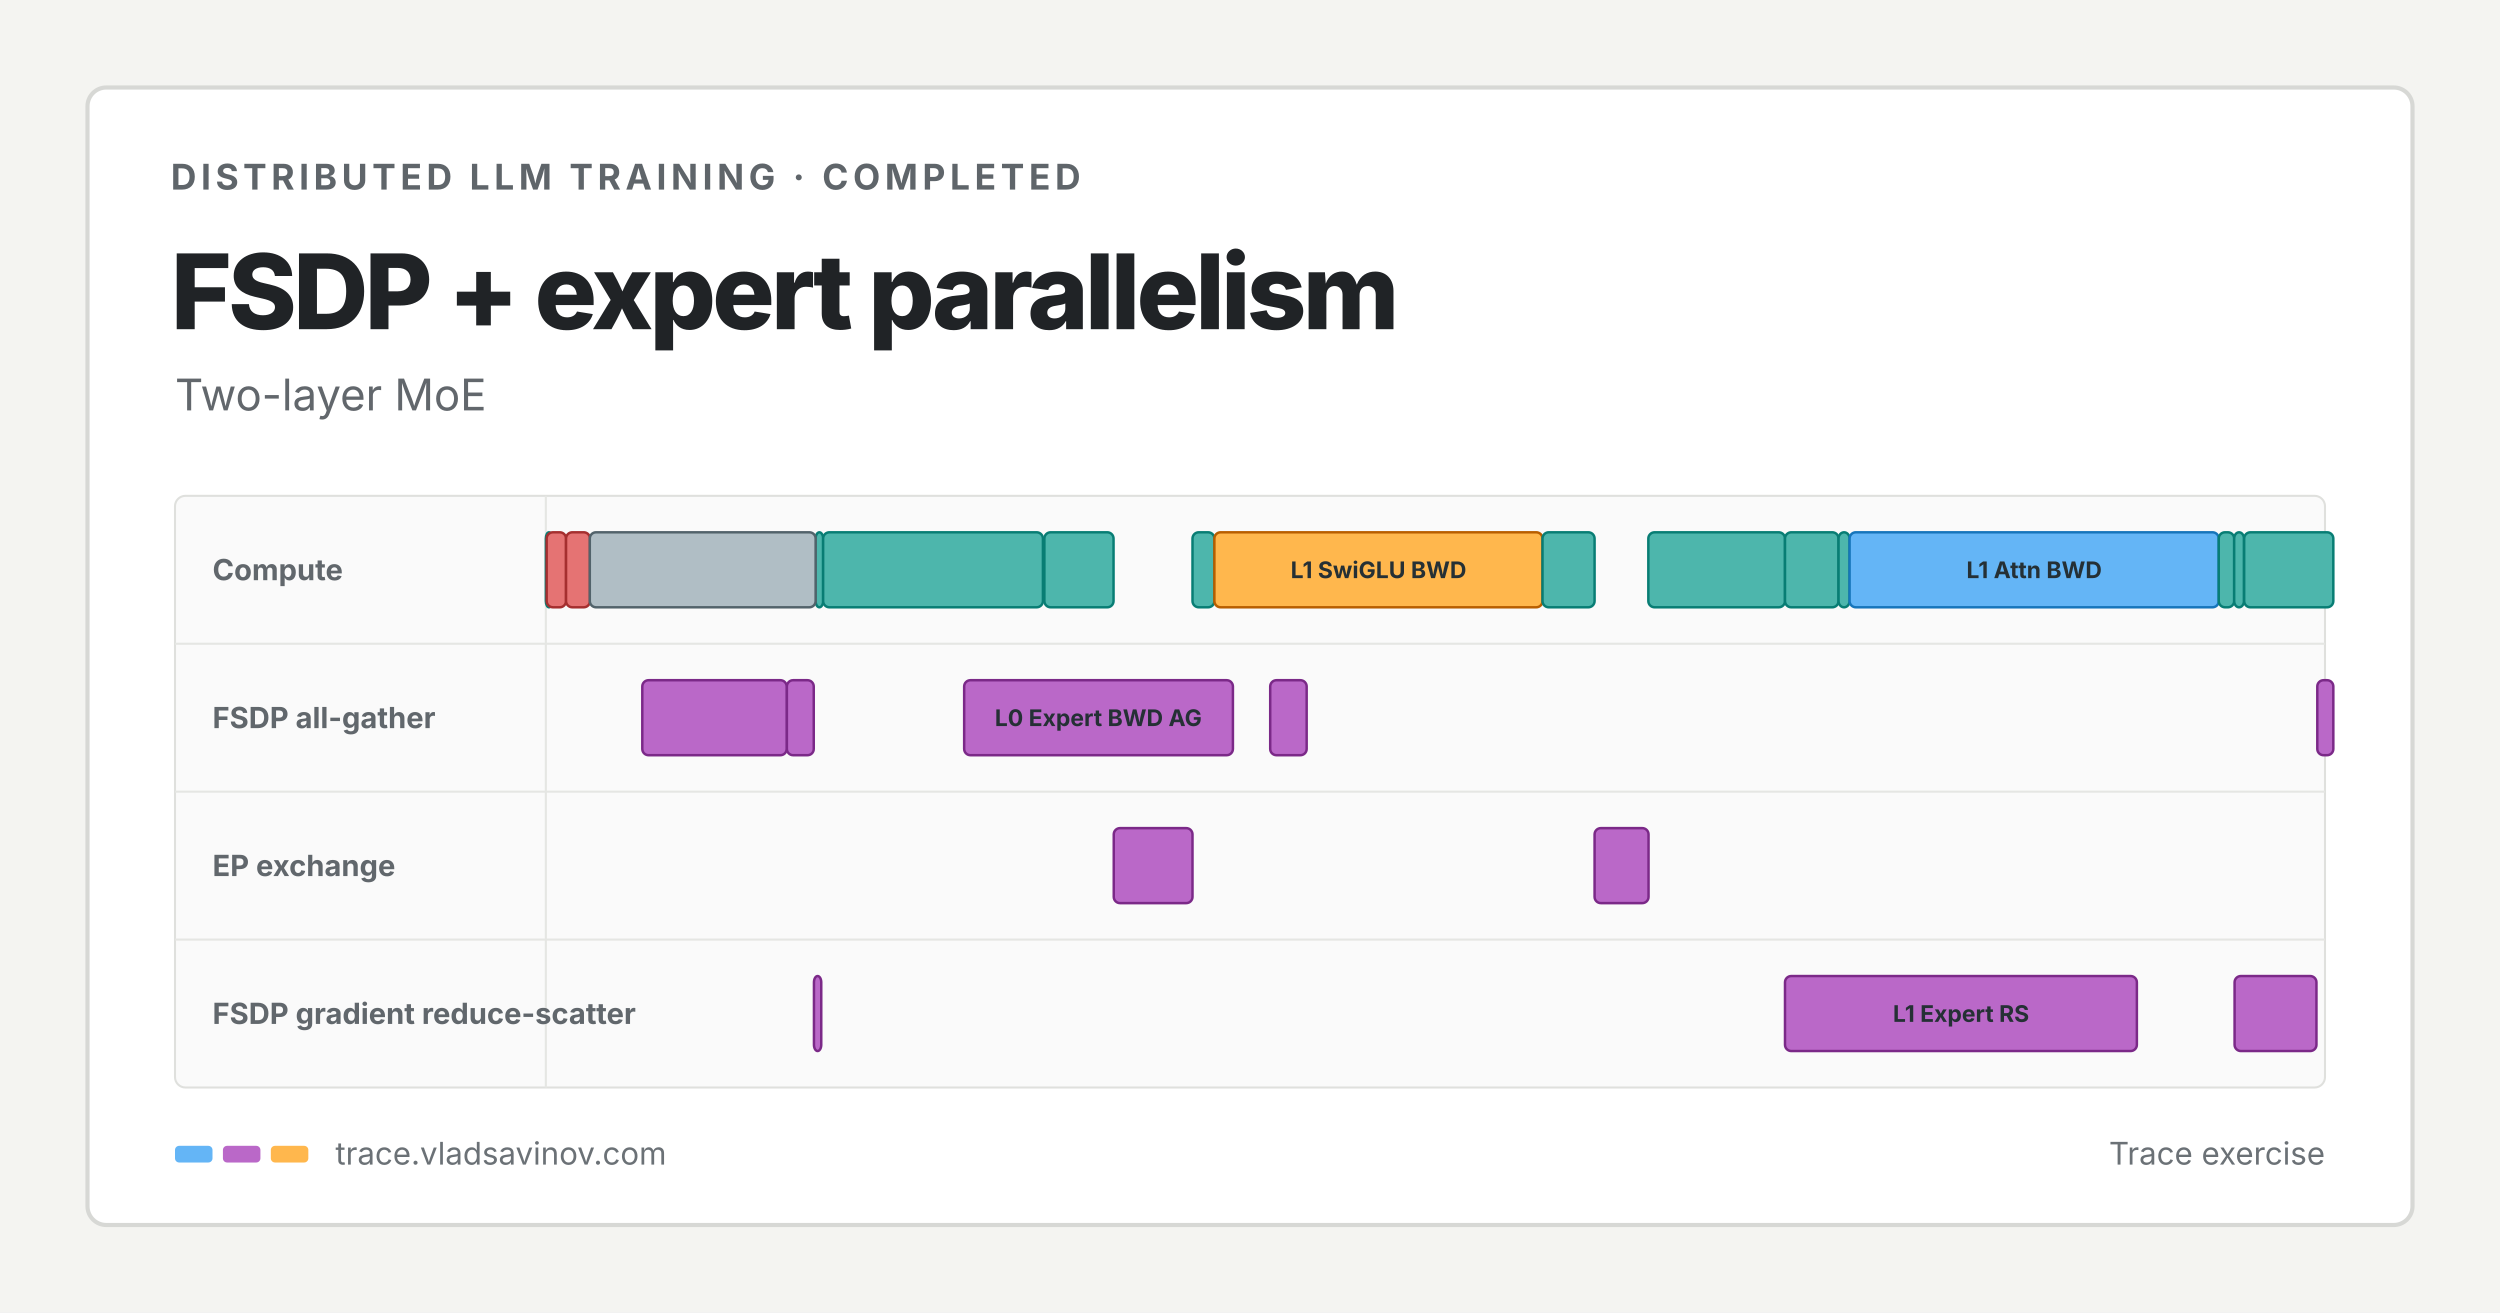
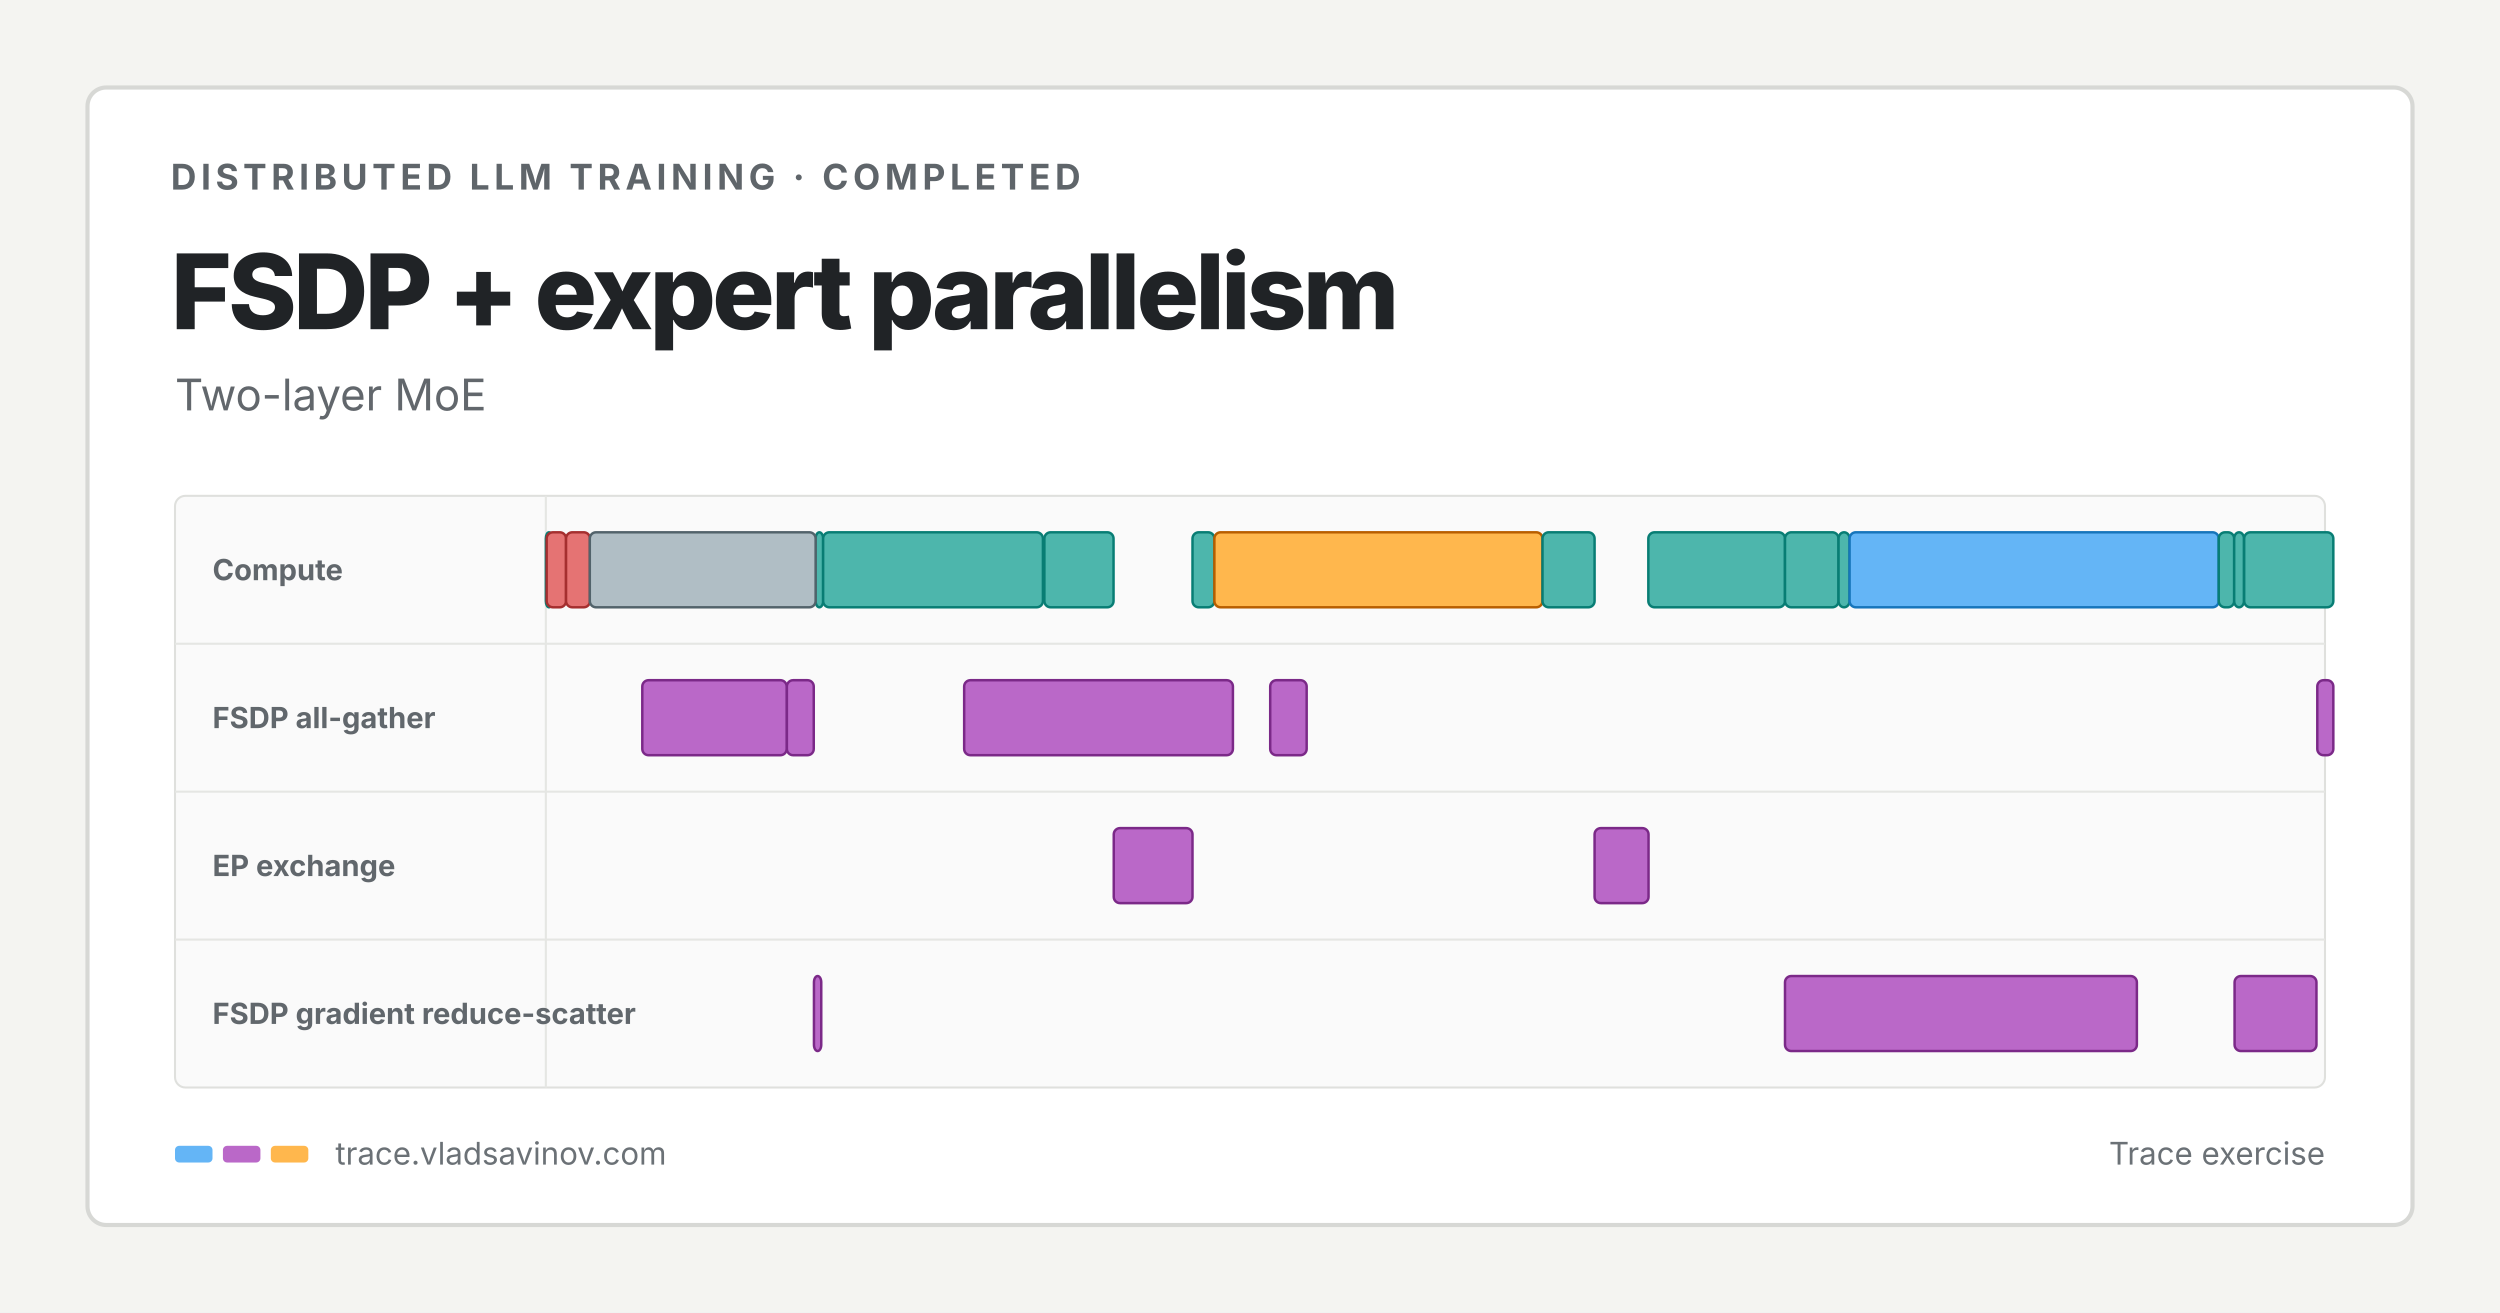
<svg xmlns="http://www.w3.org/2000/svg" width="1200" height="630" viewBox="0 0 1200 630" role="img" aria-labelledby="title desc">
-   <defs>
-     <clipPath id="block-0">
-       <rect x="262.0" y="255.5" width="3.0" height="36.0" rx="3" />
-     </clipPath>
-     <clipPath id="block-1">
-       <rect x="262.4" y="255.5" width="9.3" height="36.0" rx="3" />
-     </clipPath>
-     <clipPath id="block-2">
-       <rect x="377.7" y="326.5" width="12.9" height="36.0" rx="3" />
-     </clipPath>
-     <clipPath id="block-3">
-       <rect x="271.7" y="255.5" width="11.5" height="36.0" rx="3" />
-     </clipPath>
-     <clipPath id="block-4">
-       <rect x="390.7" y="468.5" width="3.5" height="36.0" rx="3" />
-     </clipPath>
-     <clipPath id="block-5">
-       <rect x="308.3" y="326.5" width="69.3" height="36.0" rx="3" />
-     </clipPath>
-     <clipPath id="block-6">
-       <rect x="391.5" y="255.5" width="3.6" height="36.0" rx="3" />
-     </clipPath>
-     <clipPath id="block-7">
-       <rect x="395.1" y="255.5" width="105.5" height="36.0" rx="3" />
-     </clipPath>
-     <clipPath id="block-8">
-       <rect x="283.1" y="255.5" width="108.4" height="36.0" rx="3" />
-     </clipPath>
-     <clipPath id="block-9">
-       <rect x="609.7" y="326.5" width="17.5" height="36.0" rx="3" />
-     </clipPath>
-     <clipPath id="block-10">
-       <rect x="501.3" y="255.5" width="33.2" height="36.0" rx="3" />
-     </clipPath>
-     <clipPath id="block-11">
-       <rect x="462.8" y="326.5" width="129.0" height="36.0" rx="3" />
-     </clipPath>
-     <clipPath id="block-12">
-       <rect x="534.6" y="397.5" width="37.8" height="36.0" rx="3" />
-     </clipPath>
-     <clipPath id="block-13">
-       <rect x="572.4" y="255.5" width="10.5" height="36.0" rx="3" />
-     </clipPath>
-     <clipPath id="block-14">
-       <rect x="582.9" y="255.5" width="157.5" height="36.0" rx="3" />
-     </clipPath>
-     <clipPath id="block-15">
-       <rect x="740.4" y="255.5" width="25.0" height="36.0" rx="3" />
-     </clipPath>
-     <clipPath id="block-16">
-       <rect x="765.4" y="397.5" width="25.9" height="36.0" rx="3" />
-     </clipPath>
-     <clipPath id="block-17">
-       <rect x="791.2" y="255.5" width="65.6" height="36.0" rx="3" />
-     </clipPath>
-     <clipPath id="block-18">
-       <rect x="856.8" y="468.5" width="168.9" height="36.0" rx="3" />
-     </clipPath>
-     <clipPath id="block-19">
-       <rect x="856.8" y="255.5" width="25.7" height="36.0" rx="3" />
-     </clipPath>
-     <clipPath id="block-20">
-       <rect x="882.5" y="255.5" width="5.3" height="36.0" rx="3" />
-     </clipPath>
-     <clipPath id="block-21">
-       <rect x="887.8" y="255.5" width="177.2" height="36.0" rx="3" />
-     </clipPath>
-     <clipPath id="block-22">
-       <rect x="1065.0" y="255.5" width="7.4" height="36.0" rx="3" />
-     </clipPath>
-     <clipPath id="block-23">
-       <rect x="1072.6" y="468.5" width="39.3" height="36.0" rx="3" />
-     </clipPath>
-     <clipPath id="block-24">
-       <rect x="1072.4" y="255.5" width="4.7" height="36.0" rx="3" />
-     </clipPath>
-     <clipPath id="block-25">
-       <rect x="1077.2" y="255.5" width="42.8" height="36.0" rx="3" />
-     </clipPath>
-     <clipPath id="block-26">
-       <rect x="1112.3" y="326.5" width="7.7" height="36.0" rx="3" />
-     </clipPath>
-   </defs>
  <rect width="1200" height="630" fill="#f4f4f1" />
  <rect x="42" y="42" width="1116" height="546" rx="9" fill="#fff" stroke="#d7d8d5" stroke-width="2" />
  <g font-family="Inter, Arial, sans-serif">
    <text x="82" y="91" fill="#5f656a" font-size="17" font-weight="700" letter-spacing="2.2">DISTRIBUTED LLM TRAINING · COMPLETED</text>
    <text x="82" y="158" fill="#202326" font-size="50" font-weight="760" letter-spacing="-1.8">FSDP + expert parallelism</text>
    <text x="84" y="197" fill="#62676c" font-size="21">Two-layer MoE</text>
    <rect x="84" y="238" width="1032" height="284" rx="5" fill="#fafafa" stroke="#dfe0dd" />
    <g stroke="#e5e6e3" stroke-width="1">
      <line x1="262" y1="238" x2="262" y2="522" />
      <line x1="84" y1="309.0" x2="1116" y2="309.0" />
      <line x1="84" y1="380.0" x2="1116" y2="380.0" />
      <line x1="84" y1="451.0" x2="1116" y2="451.0" />
    </g>
    <g fill="#61676c" font-size="14" font-weight="650">
      <text x="102" y="278.5">Compute</text>
      <text x="102" y="349.5">FSDP all-gather</text>
      <text x="102" y="420.5">EP exchange</text>
      <text x="102" y="491.5">FSDP gradient reduce-scatter</text>
    </g>
    <g>
      <rect x="262.0" y="255.5" width="3.0" height="36.0" rx="3" fill="#4db6ac" stroke="#087d74" stroke-width="1.2" />
      <rect x="262.4" y="255.5" width="9.3" height="36.0" rx="3" fill="#e57373" stroke="#a52f2f" stroke-width="1.2" />
      <rect x="377.7" y="326.5" width="12.9" height="36.0" rx="3" fill="#ba68c8" stroke="#7b2988" stroke-width="1.2" />
      <rect x="271.7" y="255.5" width="11.5" height="36.0" rx="3" fill="#e57373" stroke="#a52f2f" stroke-width="1.2" />
      <rect x="390.7" y="468.5" width="3.5" height="36.0" rx="3" fill="#ba68c8" stroke="#7b2988" stroke-width="1.2" />
      <rect x="308.3" y="326.5" width="69.3" height="36.0" rx="3" fill="#ba68c8" stroke="#7b2988" stroke-width="1.2" />
      <rect x="391.5" y="255.5" width="3.6" height="36.0" rx="3" fill="#4db6ac" stroke="#087d74" stroke-width="1.2" />
      <rect x="395.1" y="255.5" width="105.5" height="36.0" rx="3" fill="#4db6ac" stroke="#087d74" stroke-width="1.2" />
      <rect x="283.1" y="255.5" width="108.4" height="36.0" rx="3" fill="#b0bec5" stroke="#52636b" stroke-width="1.2" />
      <rect x="609.7" y="326.5" width="17.5" height="36.0" rx="3" fill="#ba68c8" stroke="#7b2988" stroke-width="1.2" />
      <rect x="501.3" y="255.5" width="33.2" height="36.0" rx="3" fill="#4db6ac" stroke="#087d74" stroke-width="1.2" />
      <rect x="462.8" y="326.5" width="129.0" height="36.0" rx="3" fill="#ba68c8" stroke="#7b2988" stroke-width="1.2" />
      <rect x="534.6" y="397.5" width="37.8" height="36.0" rx="3" fill="#ba68c8" stroke="#7b2988" stroke-width="1.2" />
      <rect x="572.4" y="255.5" width="10.5" height="36.0" rx="3" fill="#4db6ac" stroke="#087d74" stroke-width="1.2" />
      <rect x="582.9" y="255.5" width="157.5" height="36.0" rx="3" fill="#ffb74d" stroke="#b85e00" stroke-width="1.2" />
      <rect x="740.4" y="255.5" width="25.0" height="36.0" rx="3" fill="#4db6ac" stroke="#087d74" stroke-width="1.2" />
      <rect x="765.4" y="397.5" width="25.9" height="36.0" rx="3" fill="#ba68c8" stroke="#7b2988" stroke-width="1.2" />
      <rect x="791.2" y="255.5" width="65.6" height="36.0" rx="3" fill="#4db6ac" stroke="#087d74" stroke-width="1.2" />
      <rect x="856.8" y="468.5" width="168.9" height="36.0" rx="3" fill="#ba68c8" stroke="#7b2988" stroke-width="1.2" />
      <rect x="856.8" y="255.5" width="25.7" height="36.0" rx="3" fill="#4db6ac" stroke="#087d74" stroke-width="1.2" />
      <rect x="882.5" y="255.5" width="5.3" height="36.0" rx="3" fill="#4db6ac" stroke="#087d74" stroke-width="1.2" />
      <rect x="887.8" y="255.5" width="177.2" height="36.0" rx="3" fill="#64b5f6" stroke="#1675bb" stroke-width="1.2" />
      <rect x="1065.0" y="255.5" width="7.4" height="36.0" rx="3" fill="#4db6ac" stroke="#087d74" stroke-width="1.2" />
      <rect x="1072.6" y="468.5" width="39.3" height="36.0" rx="3" fill="#ba68c8" stroke="#7b2988" stroke-width="1.2" />
      <rect x="1072.4" y="255.5" width="4.7" height="36.0" rx="3" fill="#4db6ac" stroke="#087d74" stroke-width="1.2" />
      <rect x="1077.2" y="255.5" width="42.8" height="36.0" rx="3" fill="#4db6ac" stroke="#087d74" stroke-width="1.2" />
      <rect x="1112.3" y="326.5" width="7.7" height="36.0" rx="3" fill="#ba68c8" stroke="#7b2988" stroke-width="1.2" />
    </g>
-     <g fill="#253035" font-size="11" font-weight="700">
-       <text x="527.2" y="348.5" text-anchor="middle" clip-path="url(#block-11)">L0 Expert BWD AG</text>
-       <text x="661.7" y="277.5" text-anchor="middle" clip-path="url(#block-14)">L1 SwiGLU BWD</text>
-       <text x="941.3" y="490.5" text-anchor="middle" clip-path="url(#block-18)">L1 Expert RS</text>
-       <text x="976.4" y="277.5" text-anchor="middle" clip-path="url(#block-21)">L1 Attn BWD</text>
-     </g>
    <g transform="translate(84 550)">
      <rect width="18" height="8" rx="2" fill="#64b5f6" />
      <rect x="23" width="18" height="8" rx="2" fill="#ba68c8" />
      <rect x="46" width="18" height="8" rx="2" fill="#ffb74d" />
      <text x="77" y="9" fill="#6b7176" font-size="15">trace.vladsavinov.com</text>
      <text x="1032" y="9" text-anchor="end" fill="#6b7176" font-size="15">Trace exercise</text>
    </g>
  </g>
</svg>
